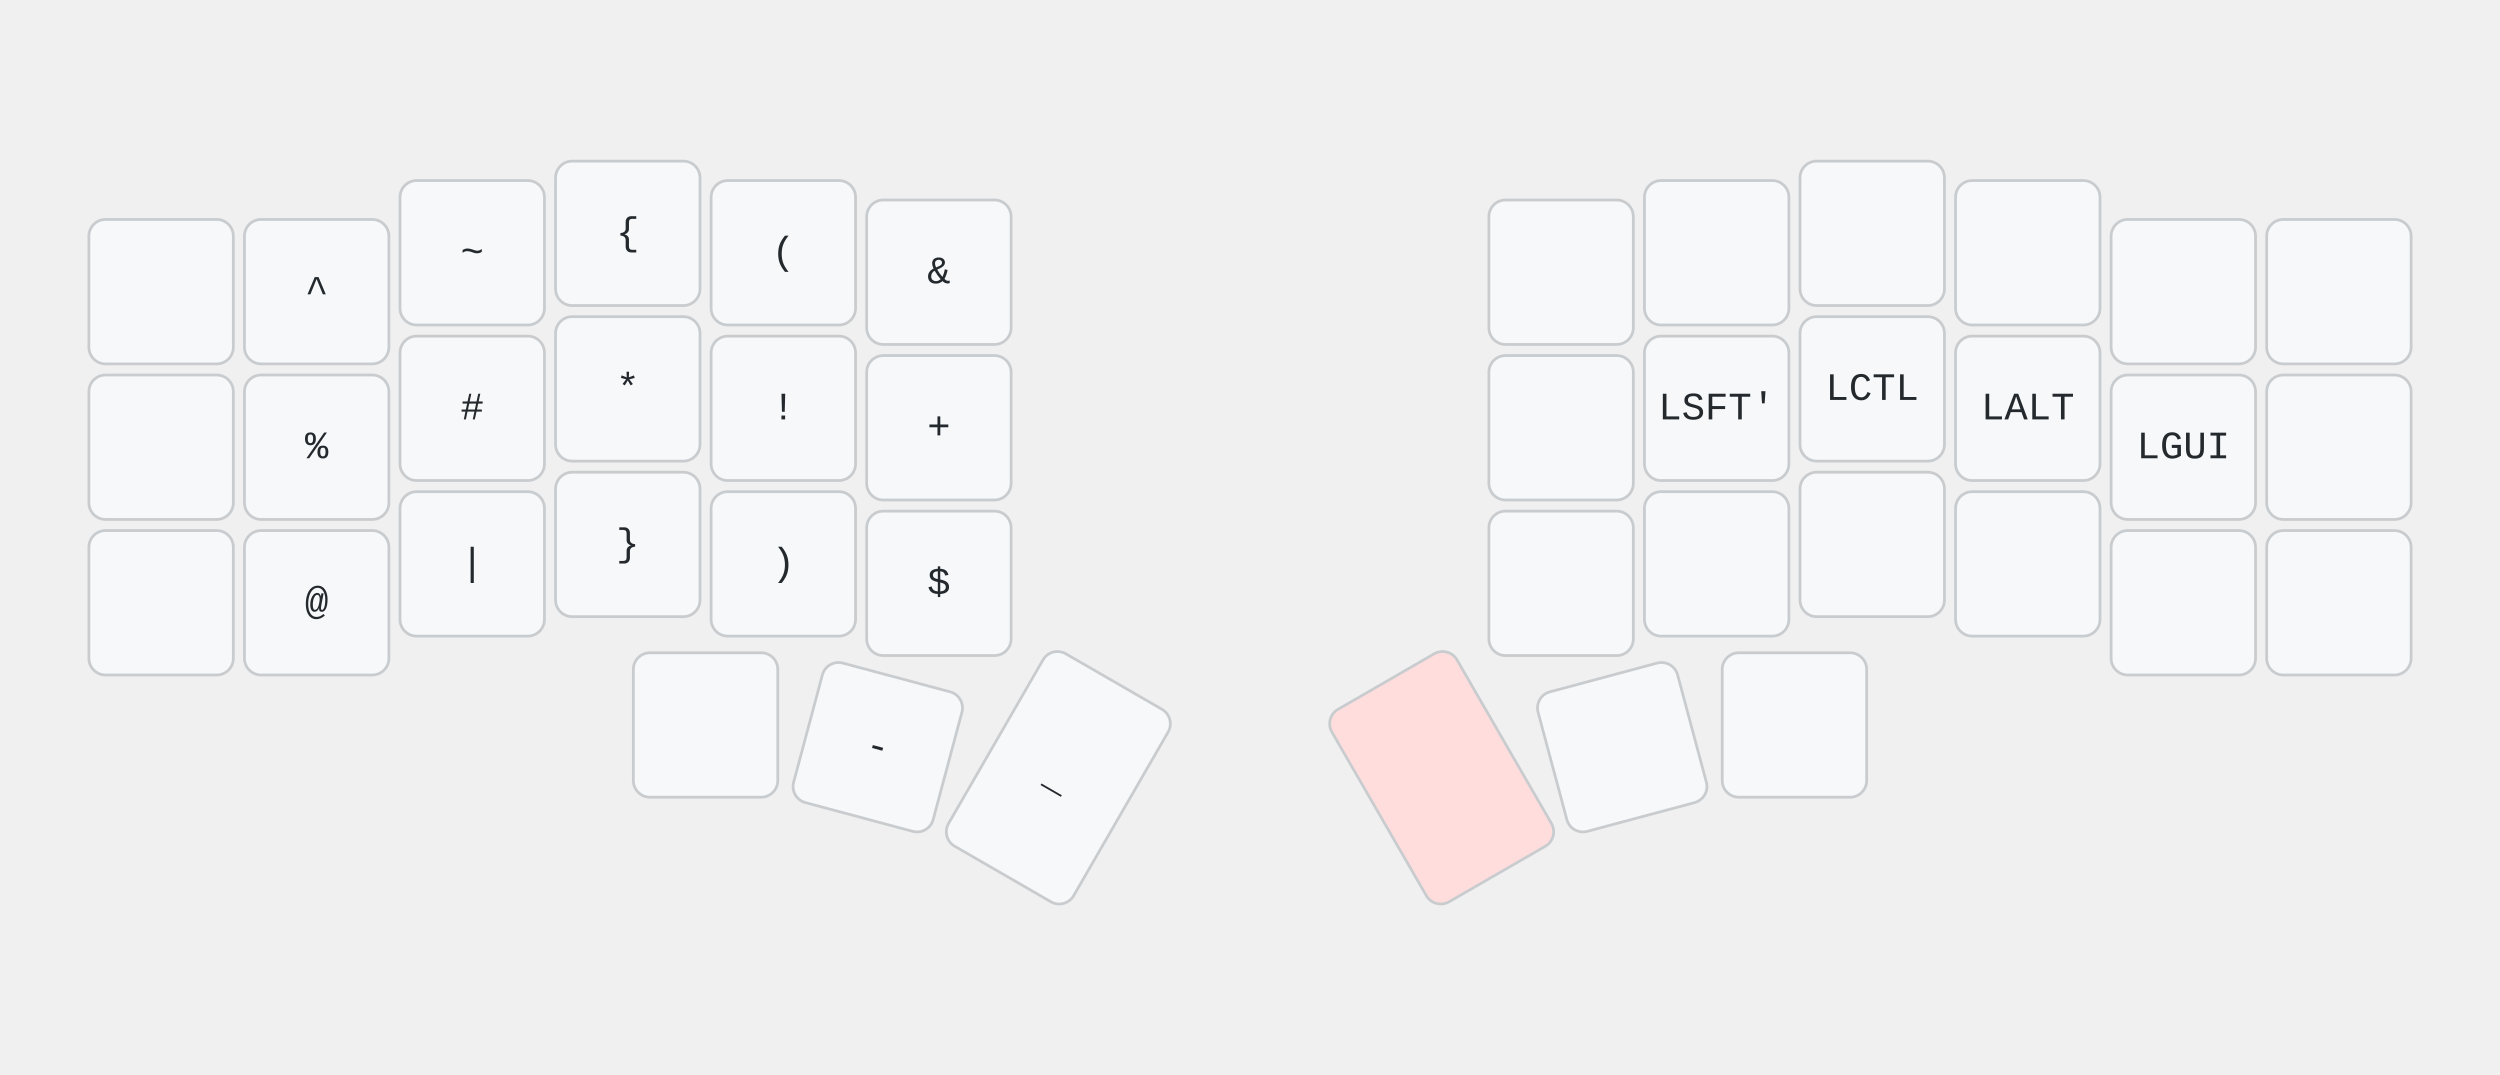
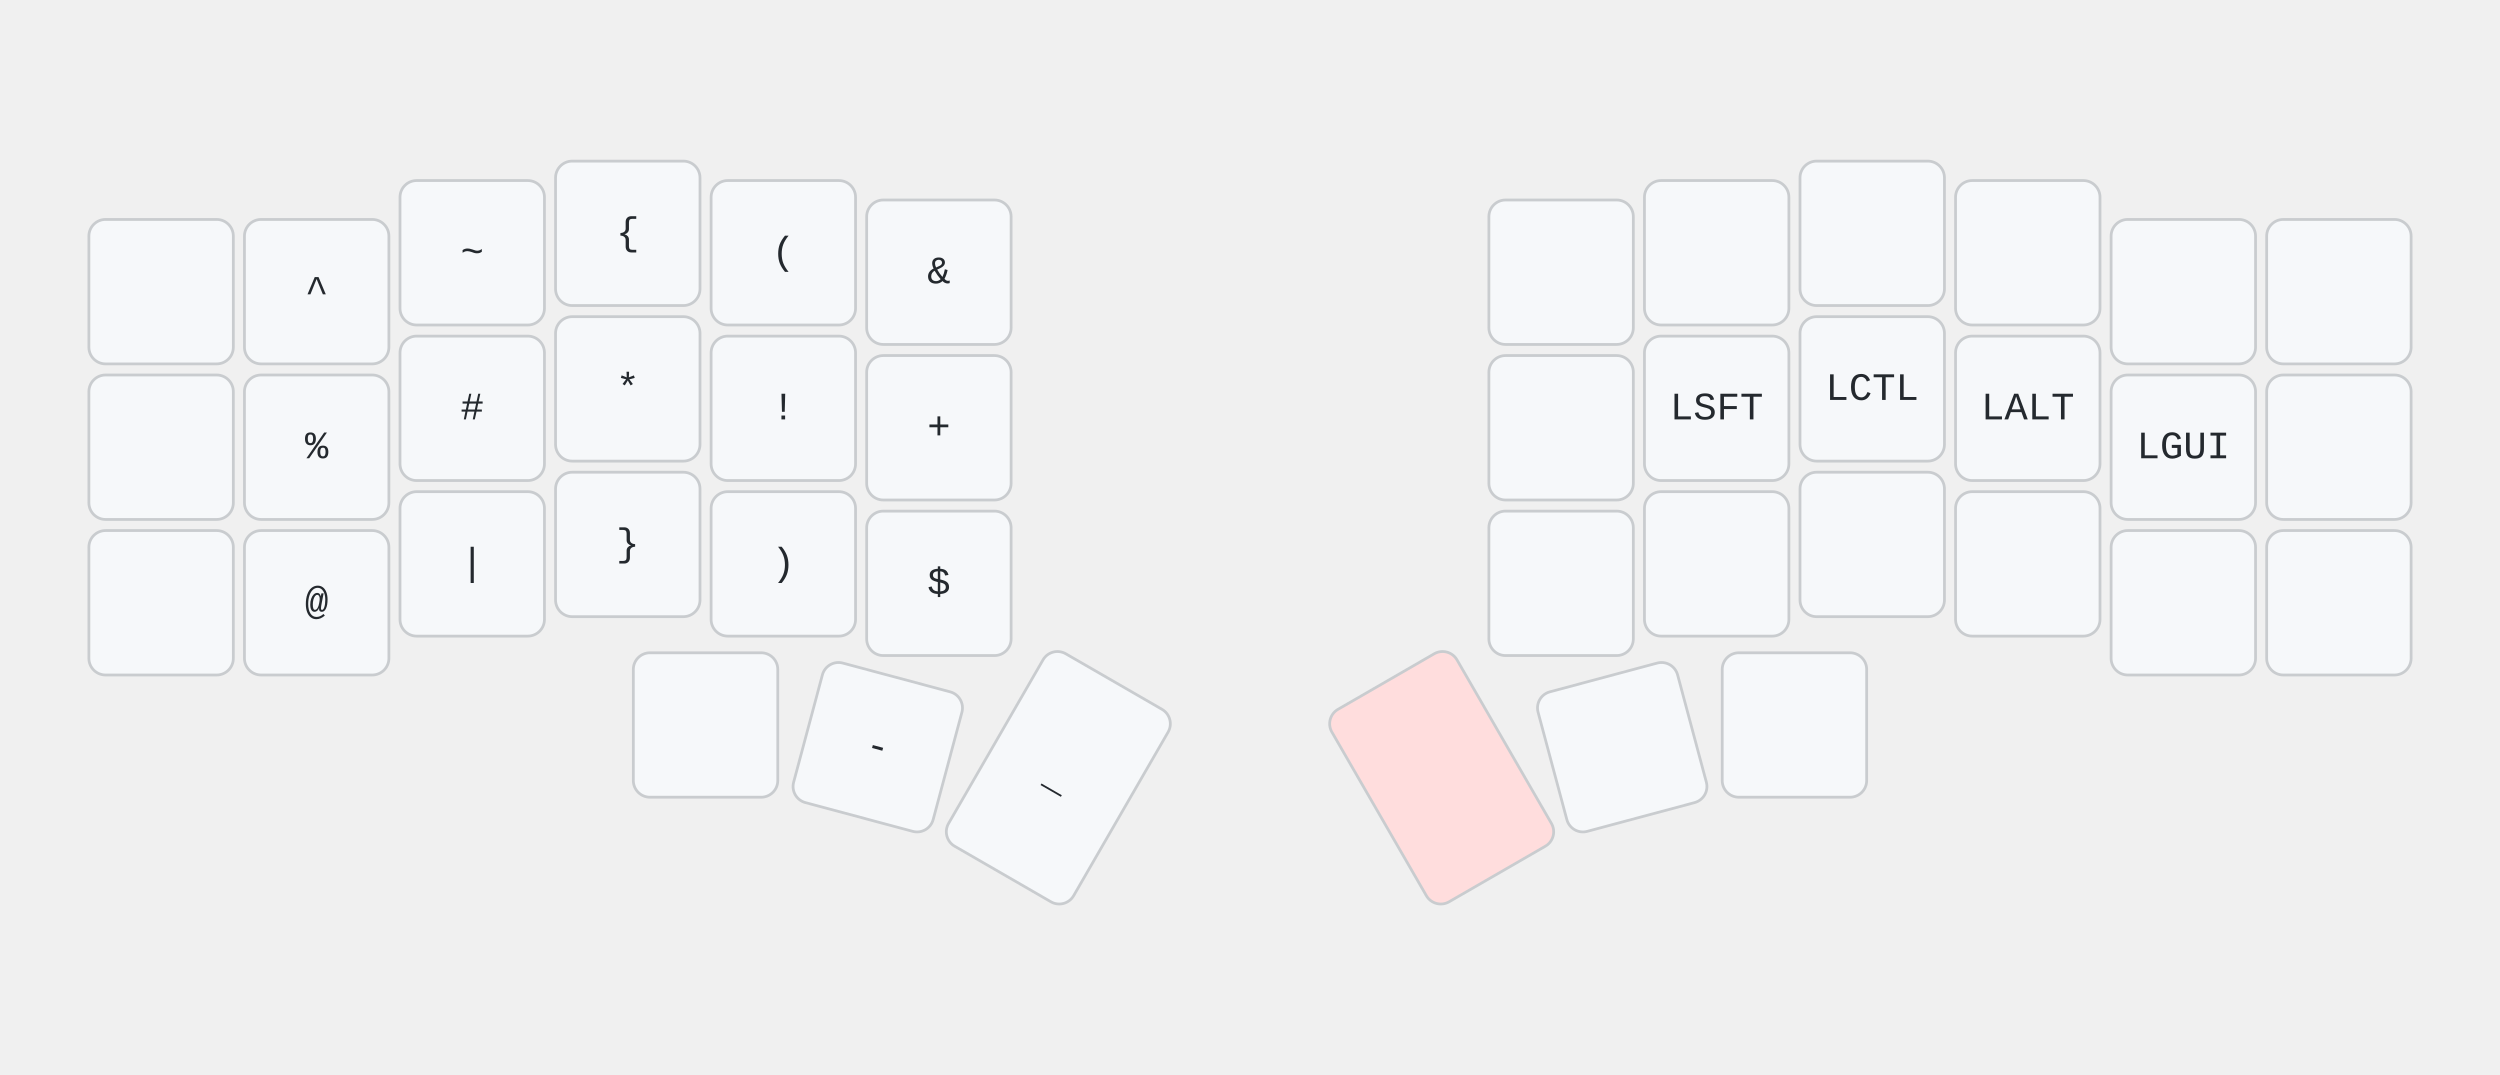
<svg xmlns="http://www.w3.org/2000/svg" width="900" height="387" viewBox="0 0 900 387" class="keymap">
  <style>/* inherit to force styles through use tags */
svg path {
    fill: inherit;
}

/* font and background color specifications */
svg.keymap {
    font-family: SFMono-Regular,Consolas,Liberation Mono,Menlo,monospace;
    font-size: 14px;
    font-kerning: normal;
    text-rendering: optimizeLegibility;
    fill: #24292e;
}

/* default key styling */
rect.key {
    fill: #f6f8fa;
}

rect.key, rect.combo {
    stroke: #c9cccf;
    stroke-width: 1;
}

/* default key side styling, only used is draw_key_sides is set */
rect.side {
    filter: brightness(90%);
}

/* color accent for combo boxes */
rect.combo, rect.combo-separate {
    fill: #cdf;
}

/* color accent for held keys */
rect.held, rect.combo.held {
    fill: #fdd;
}

/* color accent for ghost (optional) keys */
rect.ghost, rect.combo.ghost {
    stroke-dasharray: 4, 4;
    stroke-width: 2;
}

text {
    text-anchor: middle;
    dominant-baseline: middle;
}

/* styling for layer labels */
text.label {
    font-weight: bold;
    text-anchor: start;
    stroke: white;
    stroke-width: 4;
    paint-order: stroke;
}

/* styling for optional footer */
text.footer {
    text-anchor: end;
    dominant-baseline: auto;
    stroke: white;
    stroke-width: 4;
    paint-order: stroke;
}

/* styling for combo tap, and key non-tap label text */
text.combo, text.hold, text.shifted, text.left, text.right {
    font-size: 11px;
}

text.hold {
    text-anchor: middle;
    dominant-baseline: auto;
}

text.shifted {
    text-anchor: middle;
    dominant-baseline: hanging;
}

text.left {
    text-anchor: start;
}

text.right {
    text-anchor: end;
}

text.layer-activator {
    text-decoration: underline;
}

/* styling for hold/shifted label text in combo box */
text.combo.hold, text.combo.shifted, text.combo.left, text.combo.right {
    font-size: 8px;
}

/* lighter symbol for transparent keys */
text.trans {
    fill: #7b7e81;
}

/* styling for combo dendrons */
path.combo {
    stroke-width: 1;
    stroke: gray;
    fill: none;
}

/* Start Tabler Icons Cleanup */
/* cannot use height/width with glyphs */
.icon-tabler &gt; path {
    fill: inherit;
    stroke: inherit;
    stroke-width: 2;
}
/* hide tabler's default box */
.icon-tabler &gt; path[stroke="none"][fill="none"] {
    visibility: hidden;
}
/* End Tabler Icons Cleanup */
</style>
  <g transform="translate(30, 0)" class="layer-SYM">
    <g transform="translate(0, 56)">
      <g transform="translate(28, 49)" class="key keypos-0">
        <rect rx="6" ry="6" x="-26" y="-26" width="52" height="52" class="key" />
      </g>
      <g transform="translate(84, 49)" class="key keypos-1">
        <rect rx="6" ry="6" x="-26" y="-26" width="52" height="52" class="key" />
        <text x="0" y="0" class="key tap">^</text>
      </g>
      <g transform="translate(140, 35)" class="key keypos-2">
        <rect rx="6" ry="6" x="-26" y="-26" width="52" height="52" class="key" />
        <text x="0" y="0" class="key tap">~</text>
      </g>
      <g transform="translate(196, 28)" class="key keypos-3">
        <rect rx="6" ry="6" x="-26" y="-26" width="52" height="52" class="key" />
        <text x="0" y="0" class="key tap">{</text>
      </g>
      <g transform="translate(252, 35)" class="key keypos-4">
        <rect rx="6" ry="6" x="-26" y="-26" width="52" height="52" class="key" />
        <text x="0" y="0" class="key tap">(</text>
      </g>
      <g transform="translate(308, 42)" class="key keypos-5">
        <rect rx="6" ry="6" x="-26" y="-26" width="52" height="52" class="key" />
        <text x="0" y="0" class="key tap">&amp;</text>
      </g>
      <g transform="translate(532, 42)" class="key keypos-6">
        <rect rx="6" ry="6" x="-26" y="-26" width="52" height="52" class="key" />
      </g>
      <g transform="translate(588, 35)" class="key keypos-7">
        <rect rx="6" ry="6" x="-26" y="-26" width="52" height="52" class="key" />
      </g>
      <g transform="translate(644, 28)" class="key keypos-8">
        <rect rx="6" ry="6" x="-26" y="-26" width="52" height="52" class="key" />
      </g>
      <g transform="translate(700, 35)" class="key keypos-9">
        <rect rx="6" ry="6" x="-26" y="-26" width="52" height="52" class="key" />
      </g>
      <g transform="translate(756, 49)" class="key keypos-10">
        <rect rx="6" ry="6" x="-26" y="-26" width="52" height="52" class="key" />
      </g>
      <g transform="translate(812, 49)" class="key keypos-11">
        <rect rx="6" ry="6" x="-26" y="-26" width="52" height="52" class="key" />
      </g>
      <g transform="translate(28, 105)" class="key keypos-12">
        <rect rx="6" ry="6" x="-26" y="-26" width="52" height="52" class="key" />
      </g>
      <g transform="translate(84, 105)" class="key keypos-13">
        <rect rx="6" ry="6" x="-26" y="-26" width="52" height="52" class="key" />
        <text x="0" y="0" class="key tap">%</text>
      </g>
      <g transform="translate(140, 91)" class="key keypos-14">
        <rect rx="6" ry="6" x="-26" y="-26" width="52" height="52" class="key" />
        <text x="0" y="0" class="key tap">#</text>
      </g>
      <g transform="translate(196, 84)" class="key keypos-15">
        <rect rx="6" ry="6" x="-26" y="-26" width="52" height="52" class="key" />
        <text x="0" y="0" class="key tap">*</text>
      </g>
      <g transform="translate(252, 91)" class="key keypos-16">
        <rect rx="6" ry="6" x="-26" y="-26" width="52" height="52" class="key" />
        <text x="0" y="0" class="key tap">!</text>
      </g>
      <g transform="translate(308, 98)" class="key keypos-17">
        <rect rx="6" ry="6" x="-26" y="-26" width="52" height="52" class="key" />
        <text x="0" y="0" class="key tap">+</text>
      </g>
      <g transform="translate(532, 98)" class="key keypos-18">
        <rect rx="6" ry="6" x="-26" y="-26" width="52" height="52" class="key" />
      </g>
      <g transform="translate(588, 91)" class="key keypos-19">
        <rect rx="6" ry="6" x="-26" y="-26" width="52" height="52" class="key" />
-         <text x="0" y="0" class="key tap">LSFT'</text>
+         <text x="0" y="0" class="key tap">LSFT</text>
      </g>
      <g transform="translate(644, 84)" class="key keypos-20">
        <rect rx="6" ry="6" x="-26" y="-26" width="52" height="52" class="key" />
        <text x="0" y="0" class="key tap">LCTL</text>
      </g>
      <g transform="translate(700, 91)" class="key keypos-21">
        <rect rx="6" ry="6" x="-26" y="-26" width="52" height="52" class="key" />
        <text x="0" y="0" class="key tap">LALT</text>
      </g>
      <g transform="translate(756, 105)" class="key keypos-22">
        <rect rx="6" ry="6" x="-26" y="-26" width="52" height="52" class="key" />
        <text x="0" y="0" class="key tap">LGUI</text>
      </g>
      <g transform="translate(812, 105)" class="key keypos-23">
        <rect rx="6" ry="6" x="-26" y="-26" width="52" height="52" class="key" />
      </g>
      <g transform="translate(28, 161)" class="key keypos-24">
        <rect rx="6" ry="6" x="-26" y="-26" width="52" height="52" class="key" />
      </g>
      <g transform="translate(84, 161)" class="key keypos-25">
        <rect rx="6" ry="6" x="-26" y="-26" width="52" height="52" class="key" />
        <text x="0" y="0" class="key tap">@</text>
      </g>
      <g transform="translate(140, 147)" class="key keypos-26">
        <rect rx="6" ry="6" x="-26" y="-26" width="52" height="52" class="key" />
        <text x="0" y="0" class="key tap">|</text>
      </g>
      <g transform="translate(196, 140)" class="key keypos-27">
        <rect rx="6" ry="6" x="-26" y="-26" width="52" height="52" class="key" />
        <text x="0" y="0" class="key tap">}</text>
      </g>
      <g transform="translate(252, 147)" class="key keypos-28">
        <rect rx="6" ry="6" x="-26" y="-26" width="52" height="52" class="key" />
        <text x="0" y="0" class="key tap">)</text>
      </g>
      <g transform="translate(308, 154)" class="key keypos-29">
        <rect rx="6" ry="6" x="-26" y="-26" width="52" height="52" class="key" />
        <text x="0" y="0" class="key tap">$</text>
      </g>
      <g transform="translate(532, 154)" class="key keypos-30">
        <rect rx="6" ry="6" x="-26" y="-26" width="52" height="52" class="key" />
      </g>
      <g transform="translate(588, 147)" class="key keypos-31">
        <rect rx="6" ry="6" x="-26" y="-26" width="52" height="52" class="key" />
      </g>
      <g transform="translate(644, 140)" class="key keypos-32">
        <rect rx="6" ry="6" x="-26" y="-26" width="52" height="52" class="key" />
      </g>
      <g transform="translate(700, 147)" class="key keypos-33">
        <rect rx="6" ry="6" x="-26" y="-26" width="52" height="52" class="key" />
      </g>
      <g transform="translate(756, 161)" class="key keypos-34">
        <rect rx="6" ry="6" x="-26" y="-26" width="52" height="52" class="key" />
      </g>
      <g transform="translate(812, 161)" class="key keypos-35">
        <rect rx="6" ry="6" x="-26" y="-26" width="52" height="52" class="key" />
      </g>
      <g transform="translate(224, 205)" class="key keypos-36">
        <rect rx="6" ry="6" x="-26" y="-26" width="52" height="52" class="key" />
      </g>
      <g transform="translate(286, 213) rotate(15.0)" class="key keypos-37">
        <rect rx="6" ry="6" x="-26" y="-26" width="52" height="52" class="key" />
        <text x="0" y="0" class="key tap">-</text>
      </g>
      <g transform="translate(351, 224) rotate(30.0)" class="key keypos-38">
        <rect rx="6" ry="6" x="-26" y="-40" width="52" height="80" class="key" />
        <text x="0" y="0" class="key tap">_</text>
      </g>
      <g transform="translate(489, 224) rotate(-30.0)" class="key held keypos-39">
        <rect rx="6" ry="6" x="-26" y="-40" width="52" height="80" class="key held" />
      </g>
      <g transform="translate(554, 213) rotate(-15.0)" class="key keypos-40">
        <rect rx="6" ry="6" x="-26" y="-26" width="52" height="52" class="key" />
      </g>
      <g transform="translate(616, 205)" class="key keypos-41">
        <rect rx="6" ry="6" x="-26" y="-26" width="52" height="52" class="key" />
      </g>
    </g>
  </g>
</svg>
